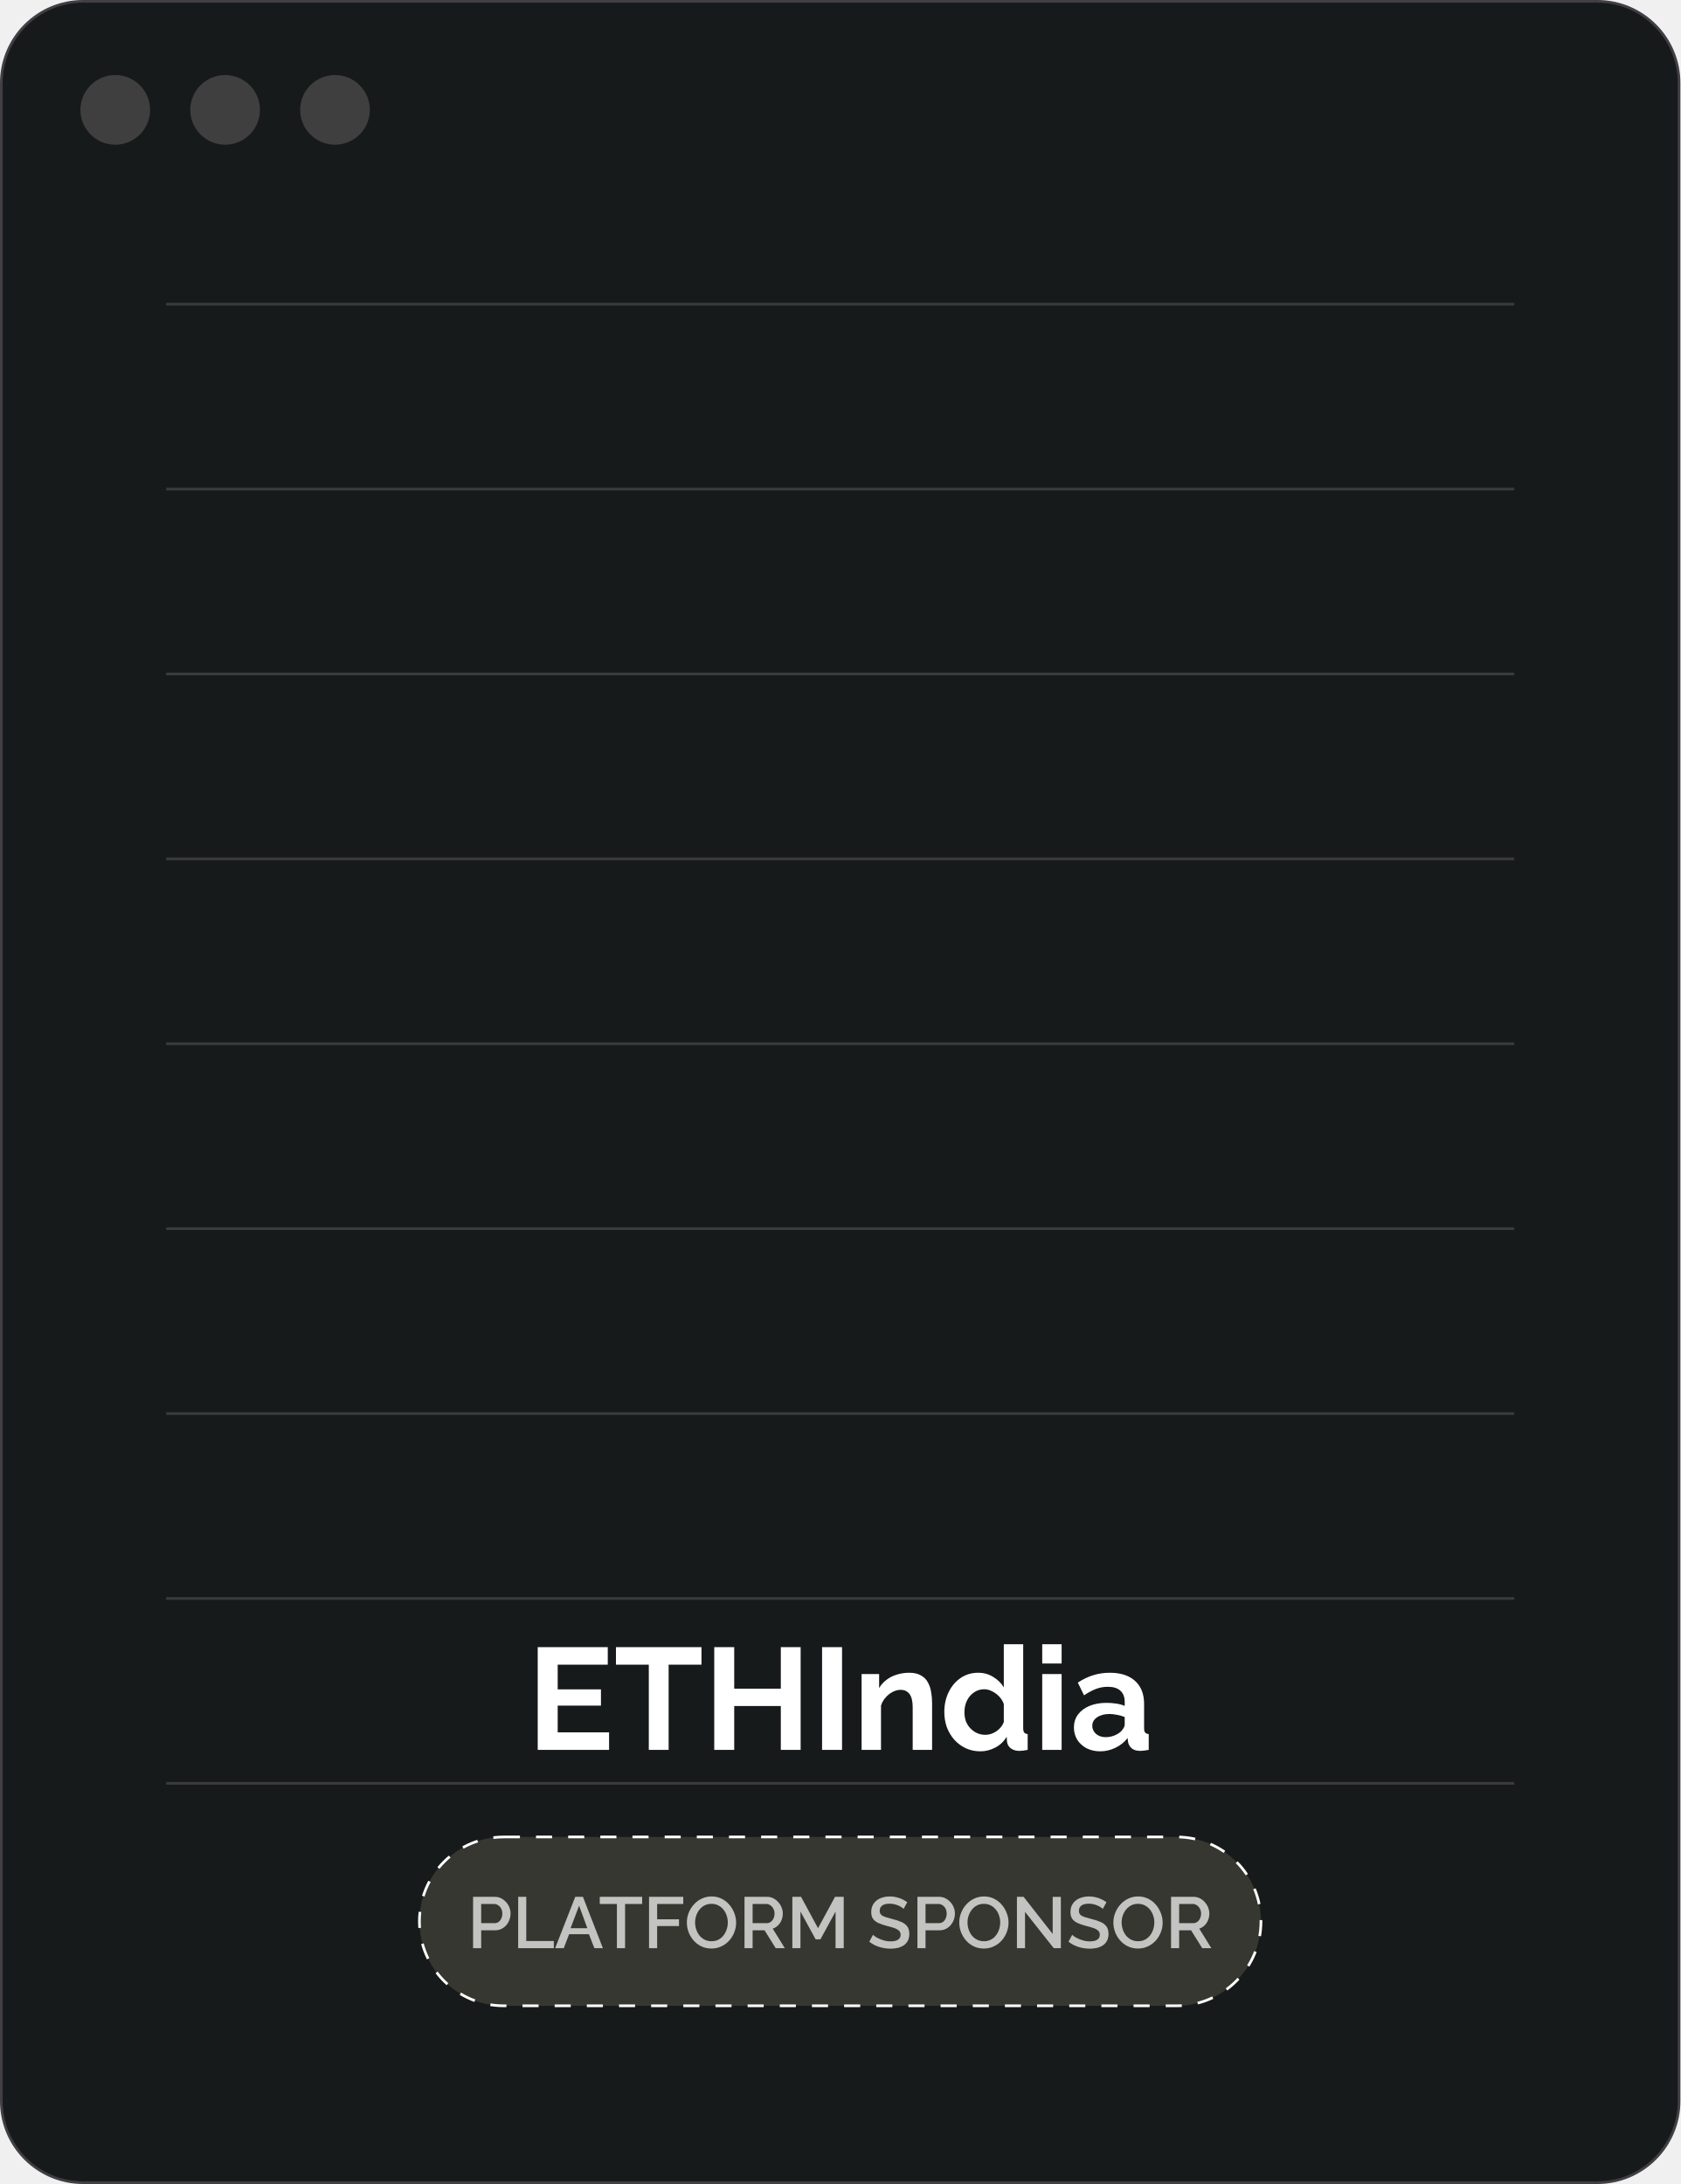
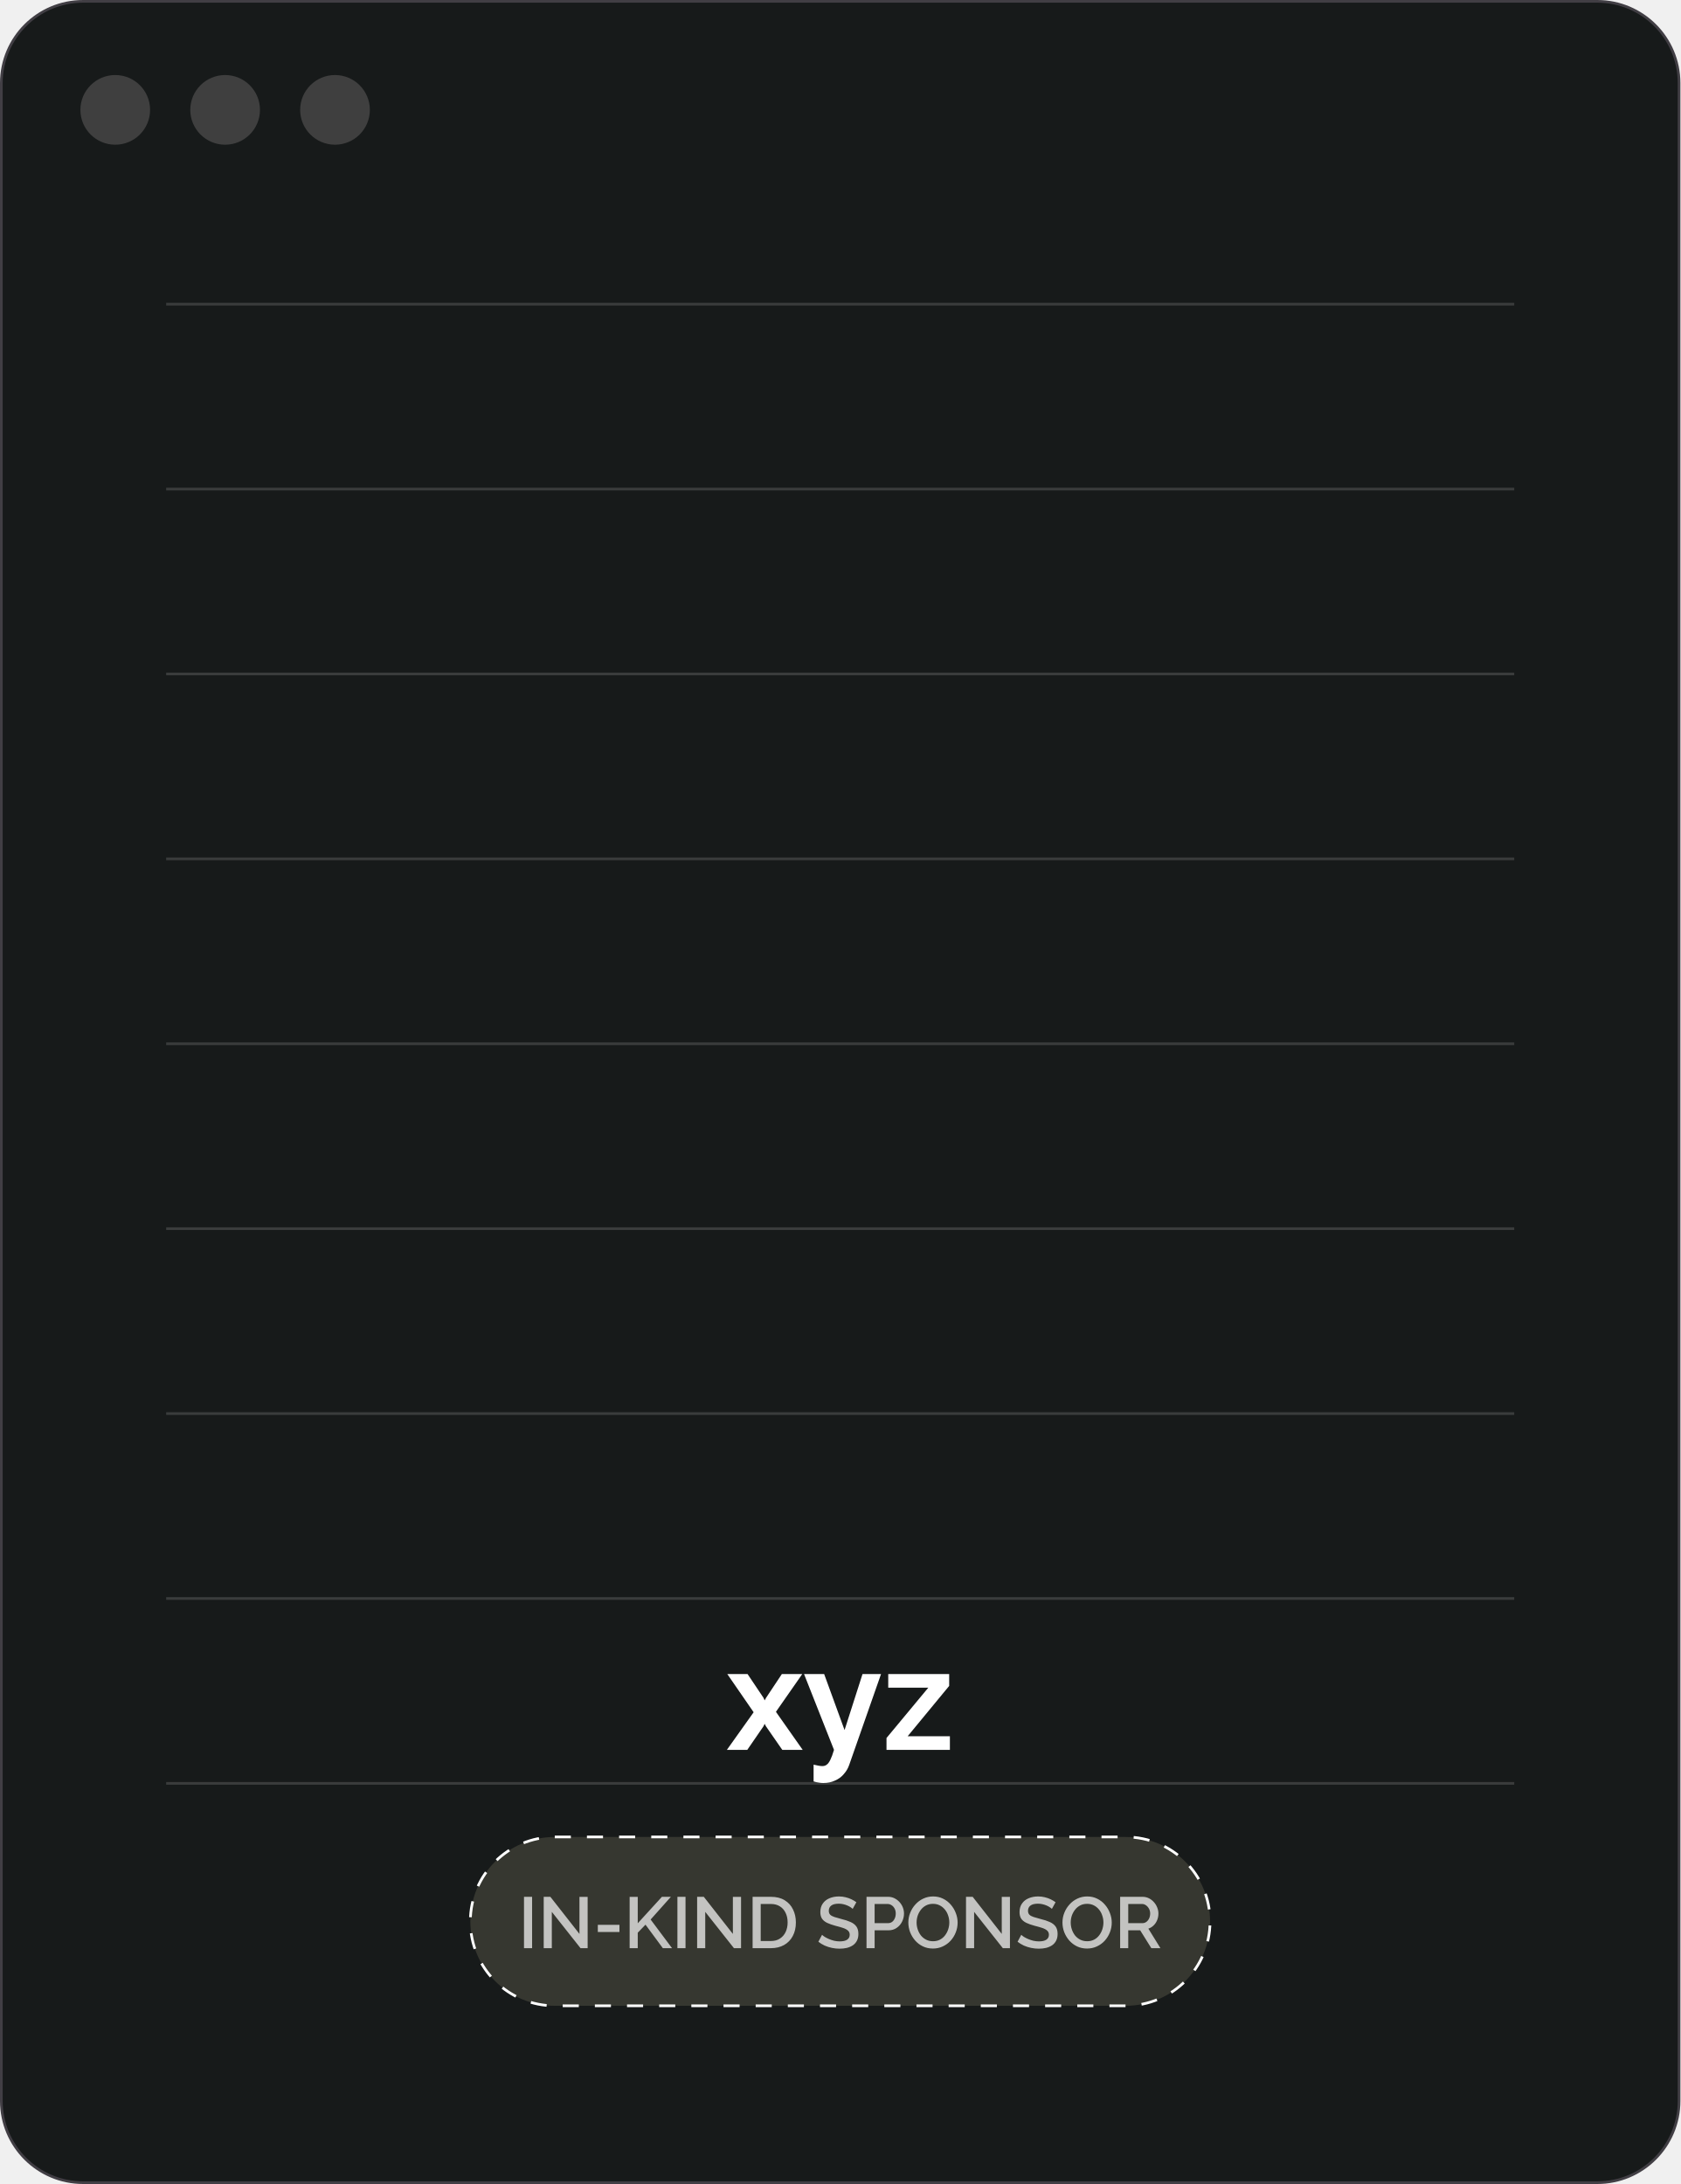
<svg xmlns="http://www.w3.org/2000/svg" width="627" height="815" viewBox="0 0 627 815" fill="none">
  <rect x="0.5" y="0.5" width="626" height="814" rx="30.5" fill="#171A1A" />
  <rect x="0.5" y="0.5" width="626" height="814" rx="30.5" stroke="#413E44" />
  <line x1="62" y1="113.5" x2="565" y2="113.5" stroke="white" stroke-opacity="0.15" />
  <line x1="62" y1="182.5" x2="565" y2="182.5" stroke="white" stroke-opacity="0.15" />
  <line x1="62" y1="251.5" x2="565" y2="251.5" stroke="white" stroke-opacity="0.15" />
  <line x1="62" y1="320.5" x2="565" y2="320.5" stroke="white" stroke-opacity="0.15" />
  <line x1="62" y1="389.5" x2="565" y2="389.5" stroke="white" stroke-opacity="0.15" />
  <line x1="62" y1="458.5" x2="565" y2="458.5" stroke="white" stroke-opacity="0.15" />
  <line x1="62" y1="527.5" x2="565" y2="527.5" stroke="white" stroke-opacity="0.15" />
  <line x1="62" y1="596.5" x2="565" y2="596.5" stroke="white" stroke-opacity="0.15" />
  <line x1="62" y1="665.5" x2="565" y2="665.5" stroke="white" stroke-opacity="0.15" />
  <circle cx="43" cy="41" r="13" fill="#3F3F3F" />
  <circle cx="84" cy="41" r="13" fill="#3F3F3F" />
  <circle cx="125" cy="41" r="13" fill="#3F3F3F" />
-   <path d="M227.259 646.466V653H200.637V614.66H226.773V621.194H208.089V630.428H224.235V636.476H208.089V646.466H227.259ZM261.742 621.194H249.484V653H242.086V621.194H229.828V614.66H261.742V621.194ZM298.74 614.66V653H291.342V636.638H273.954V653H266.502V614.66H273.954V630.158H291.342V614.66H298.74ZM306.738 653V614.66H314.19V653H306.738ZM347.785 653H340.549V637.124C340.549 634.856 340.153 633.2 339.361 632.156C338.569 631.112 337.471 630.59 336.067 630.59C335.095 630.59 334.105 630.842 333.097 631.346C332.125 631.85 331.243 632.552 330.451 633.452C329.659 634.316 329.083 635.324 328.723 636.476V653H321.487V624.704H328.021V629.942C328.741 628.718 329.659 627.692 330.775 626.864C331.891 626 333.169 625.352 334.609 624.92C336.085 624.452 337.633 624.218 339.253 624.218C341.017 624.218 342.457 624.542 343.573 625.19C344.725 625.802 345.589 626.648 346.165 627.728C346.777 628.772 347.191 629.96 347.407 631.292C347.659 632.624 347.785 633.974 347.785 635.342V653ZM352.349 638.852C352.349 636.116 352.889 633.65 353.969 631.454C355.049 629.222 356.543 627.458 358.451 626.162C360.359 624.866 362.537 624.218 364.985 624.218C367.073 624.218 368.945 624.74 370.601 625.784C372.293 626.792 373.607 628.088 374.543 629.672V613.58H381.779V644.9C381.779 645.656 381.905 646.196 382.157 646.52C382.409 646.844 382.841 647.042 383.453 647.114V653C382.193 653.252 381.167 653.378 380.375 653.378C379.079 653.378 377.999 653.054 377.135 652.406C376.307 651.758 375.839 650.912 375.731 649.868L375.623 648.086C374.579 649.85 373.157 651.2 371.357 652.136C369.593 653.072 367.739 653.54 365.795 653.54C363.851 653.54 362.051 653.162 360.395 652.406C358.775 651.65 357.353 650.606 356.129 649.274C354.941 647.942 354.005 646.394 353.321 644.63C352.673 642.83 352.349 640.904 352.349 638.852ZM374.543 642.632V635.882C374.183 634.838 373.607 633.902 372.815 633.074C372.023 632.246 371.141 631.598 370.169 631.13C369.197 630.626 368.225 630.374 367.253 630.374C366.137 630.374 365.129 630.608 364.229 631.076C363.329 631.544 362.537 632.174 361.853 632.966C361.205 633.758 360.701 634.676 360.341 635.72C360.017 636.764 359.855 637.862 359.855 639.014C359.855 640.166 360.035 641.264 360.395 642.308C360.791 643.316 361.349 644.198 362.069 644.954C362.789 645.71 363.617 646.304 364.553 646.736C365.525 647.168 366.569 647.384 367.685 647.384C368.369 647.384 369.053 647.276 369.737 647.06C370.457 646.808 371.123 646.484 371.735 646.088C372.383 645.656 372.941 645.152 373.409 644.576C373.913 643.964 374.291 643.316 374.543 642.632ZM388.882 653V624.704H396.118V653H388.882ZM388.882 620.762V613.58H396.118V620.762H388.882ZM400.702 644.63C400.702 642.794 401.206 641.192 402.214 639.824C403.258 638.42 404.698 637.34 406.534 636.584C408.37 635.828 410.476 635.45 412.852 635.45C414.04 635.45 415.246 635.54 416.47 635.72C417.694 635.9 418.756 636.188 419.656 636.584V635.072C419.656 633.272 419.116 631.886 418.036 630.914C416.992 629.942 415.426 629.456 413.338 629.456C411.79 629.456 410.314 629.726 408.91 630.266C407.506 630.806 406.03 631.598 404.482 632.642L402.16 627.89C404.032 626.666 405.94 625.748 407.884 625.136C409.864 624.524 411.934 624.218 414.094 624.218C418.126 624.218 421.258 625.226 423.49 627.242C425.758 629.258 426.892 632.138 426.892 635.882V644.9C426.892 645.656 427.018 646.196 427.27 646.52C427.558 646.844 428.008 647.042 428.62 647.114V653C427.972 653.108 427.378 653.198 426.838 653.27C426.334 653.342 425.902 653.378 425.542 653.378C424.102 653.378 423.004 653.054 422.248 652.406C421.528 651.758 421.078 650.966 420.898 650.03L420.736 648.572C419.512 650.156 417.982 651.38 416.146 652.244C414.31 653.108 412.438 653.54 410.53 653.54C408.658 653.54 406.966 653.162 405.454 652.406C403.978 651.614 402.808 650.552 401.944 649.22C401.116 647.852 400.702 646.322 400.702 644.63ZM418.306 646.088C418.702 645.656 419.026 645.224 419.278 644.792C419.53 644.36 419.656 643.964 419.656 643.604V640.742C418.792 640.382 417.856 640.112 416.848 639.932C415.84 639.716 414.886 639.608 413.986 639.608C412.114 639.608 410.566 640.022 409.342 640.85C408.154 641.642 407.56 642.704 407.56 644.036C407.56 644.756 407.758 645.44 408.154 646.088C408.55 646.736 409.126 647.258 409.882 647.654C410.638 648.05 411.538 648.248 412.582 648.248C413.662 648.248 414.724 648.05 415.768 647.654C416.812 647.222 417.658 646.7 418.306 646.088Z" fill="white" />
-   <rect x="156.5" y="685.5" width="314" height="63" rx="31.5" fill="#363730" />
-   <rect x="156.5" y="685.5" width="314" height="63" rx="31.5" stroke="white" stroke-dasharray="6 6" />
-   <path d="M176.52 727V707.83H184.566C185.43 707.83 186.222 708.01 186.942 708.37C187.662 708.73 188.292 709.207 188.832 709.801C189.372 710.395 189.786 711.061 190.074 711.799C190.362 712.537 190.506 713.293 190.506 714.067C190.506 715.129 190.263 716.146 189.777 717.118C189.309 718.072 188.634 718.846 187.752 719.44C186.888 720.034 185.88 720.331 184.728 720.331H179.544V727H176.52ZM179.544 717.658H184.539C185.115 717.658 185.619 717.505 186.051 717.199C186.483 716.875 186.816 716.443 187.05 715.903C187.302 715.363 187.428 714.751 187.428 714.067C187.428 713.365 187.284 712.744 186.996 712.204C186.708 711.664 186.33 711.25 185.862 710.962C185.412 710.656 184.917 710.503 184.377 710.503H179.544V717.658ZM193.343 727V707.83H196.367V724.327H206.654V727H193.343ZM214.645 707.83H217.507L224.959 727H221.773L219.748 721.789H212.35L210.352 727H207.139L214.645 707.83ZM219.154 719.548L216.076 711.151L212.89 719.548H219.154ZM239.604 710.503H233.232V727H230.181V710.503H223.782V707.83H239.604V710.503ZM242.175 727V707.83H254.946V710.503H245.199V716.227H253.353V718.738H245.199V727H242.175ZM265.459 727.135C264.073 727.135 262.822 726.865 261.706 726.325C260.59 725.785 259.627 725.056 258.817 724.138C258.007 723.202 257.377 722.158 256.927 721.006C256.495 719.836 256.279 718.639 256.279 717.415C256.279 716.137 256.513 714.922 256.981 713.77C257.449 712.6 258.097 711.565 258.925 710.665C259.753 709.747 260.725 709.027 261.841 708.505C262.975 707.965 264.199 707.695 265.513 707.695C266.881 707.695 268.123 707.974 269.239 708.532C270.373 709.09 271.336 709.837 272.128 710.773C272.938 711.709 273.559 712.753 273.991 713.905C274.441 715.057 274.666 716.236 274.666 717.442C274.666 718.72 274.432 719.944 273.964 721.114C273.514 722.266 272.875 723.301 272.047 724.219C271.219 725.119 270.238 725.83 269.104 726.352C267.988 726.874 266.773 727.135 265.459 727.135ZM259.357 717.415C259.357 718.315 259.501 719.188 259.789 720.034C260.077 720.88 260.482 721.636 261.004 722.302C261.544 722.95 262.192 723.463 262.948 723.841C263.704 724.219 264.55 724.408 265.486 724.408C266.458 724.408 267.322 724.21 268.078 723.814C268.834 723.418 269.464 722.887 269.968 722.221C270.49 721.537 270.886 720.781 271.156 719.953C271.426 719.107 271.561 718.261 271.561 717.415C271.561 716.515 271.417 715.651 271.129 714.823C270.859 713.977 270.454 713.23 269.914 712.582C269.374 711.916 268.726 711.394 267.97 711.016C267.232 710.638 266.404 710.449 265.486 710.449C264.514 710.449 263.65 710.647 262.894 711.043C262.138 711.439 261.499 711.97 260.977 712.636C260.455 713.302 260.05 714.049 259.762 714.877C259.492 715.705 259.357 716.551 259.357 717.415ZM277.797 727V707.83H286.14C287.004 707.83 287.796 708.01 288.516 708.37C289.236 708.73 289.857 709.207 290.379 709.801C290.919 710.395 291.333 711.061 291.621 711.799C291.927 712.537 292.08 713.293 292.08 714.067C292.08 714.913 291.927 715.723 291.621 716.497C291.315 717.271 290.874 717.937 290.298 718.495C289.74 719.053 289.083 719.458 288.327 719.71L292.836 727H289.434L285.276 720.331H280.821V727H277.797ZM280.821 717.658H286.113C286.671 717.658 287.166 717.496 287.598 717.172C288.03 716.848 288.372 716.416 288.624 715.876C288.876 715.318 289.002 714.715 289.002 714.067C289.002 713.401 288.858 712.807 288.57 712.285C288.282 711.745 287.904 711.313 287.436 710.989C286.986 710.665 286.491 710.503 285.951 710.503H280.821V717.658ZM311.766 727V713.338L306.123 723.706H304.341L298.671 713.338V727H295.647V707.83H298.887L305.232 719.548L311.577 707.83H314.817V727H311.766ZM337.151 712.339C336.971 712.141 336.71 711.934 336.368 711.718C336.026 711.484 335.621 711.268 335.153 711.07C334.685 710.872 334.181 710.71 333.641 710.584C333.101 710.458 332.543 710.395 331.967 710.395C330.707 710.395 329.771 710.629 329.159 711.097C328.547 711.565 328.241 712.213 328.241 713.041C328.241 713.653 328.412 714.139 328.754 714.499C329.096 714.841 329.618 715.129 330.32 715.363C331.022 715.597 331.904 715.849 332.966 716.119C334.262 716.425 335.387 716.794 336.341 717.226C337.295 717.64 338.024 718.198 338.528 718.9C339.032 719.602 339.284 720.529 339.284 721.681C339.284 722.653 339.104 723.49 338.744 724.192C338.384 724.894 337.88 725.47 337.232 725.92C336.584 726.352 335.837 726.676 334.991 726.892C334.145 727.09 333.236 727.189 332.264 727.189C331.31 727.189 330.356 727.09 329.402 726.892C328.466 726.694 327.566 726.406 326.702 726.028C325.856 725.632 325.073 725.155 324.353 724.597L325.73 722.005C325.964 722.239 326.297 722.5 326.729 722.788C327.179 723.058 327.692 723.319 328.268 723.571C328.862 723.823 329.501 724.039 330.185 724.219C330.887 724.381 331.598 724.462 332.318 724.462C333.524 724.462 334.442 724.255 335.072 723.841C335.72 723.409 336.044 722.797 336.044 722.005C336.044 721.357 335.837 720.844 335.423 720.466C335.009 720.07 334.406 719.737 333.614 719.467C332.822 719.197 331.877 718.927 330.779 718.657C329.519 718.315 328.466 717.946 327.62 717.55C326.774 717.136 326.135 716.614 325.703 715.984C325.289 715.336 325.082 714.517 325.082 713.527C325.082 712.267 325.388 711.205 326 710.341C326.612 709.459 327.44 708.802 328.484 708.37C329.546 707.92 330.734 707.695 332.048 707.695C332.912 707.695 333.731 707.794 334.505 707.992C335.279 708.172 335.999 708.424 336.665 708.748C337.349 709.072 337.97 709.441 338.528 709.855L337.151 712.339ZM342.317 727V707.83H350.363C351.227 707.83 352.019 708.01 352.739 708.37C353.459 708.73 354.089 709.207 354.629 709.801C355.169 710.395 355.583 711.061 355.871 711.799C356.159 712.537 356.303 713.293 356.303 714.067C356.303 715.129 356.06 716.146 355.574 717.118C355.106 718.072 354.431 718.846 353.549 719.44C352.685 720.034 351.677 720.331 350.525 720.331H345.341V727H342.317ZM345.341 717.658H350.336C350.912 717.658 351.416 717.505 351.848 717.199C352.28 716.875 352.613 716.443 352.847 715.903C353.099 715.363 353.225 714.751 353.225 714.067C353.225 713.365 353.081 712.744 352.793 712.204C352.505 711.664 352.127 711.25 351.659 710.962C351.209 710.656 350.714 710.503 350.174 710.503H345.341V717.658ZM367.104 727.135C365.718 727.135 364.467 726.865 363.351 726.325C362.235 725.785 361.272 725.056 360.462 724.138C359.652 723.202 359.022 722.158 358.572 721.006C358.14 719.836 357.924 718.639 357.924 717.415C357.924 716.137 358.158 714.922 358.626 713.77C359.094 712.6 359.742 711.565 360.57 710.665C361.398 709.747 362.37 709.027 363.486 708.505C364.62 707.965 365.844 707.695 367.158 707.695C368.526 707.695 369.768 707.974 370.884 708.532C372.018 709.09 372.981 709.837 373.773 710.773C374.583 711.709 375.204 712.753 375.636 713.905C376.086 715.057 376.311 716.236 376.311 717.442C376.311 718.72 376.077 719.944 375.609 721.114C375.159 722.266 374.52 723.301 373.692 724.219C372.864 725.119 371.883 725.83 370.749 726.352C369.633 726.874 368.418 727.135 367.104 727.135ZM361.002 717.415C361.002 718.315 361.146 719.188 361.434 720.034C361.722 720.88 362.127 721.636 362.649 722.302C363.189 722.95 363.837 723.463 364.593 723.841C365.349 724.219 366.195 724.408 367.131 724.408C368.103 724.408 368.967 724.21 369.723 723.814C370.479 723.418 371.109 722.887 371.613 722.221C372.135 721.537 372.531 720.781 372.801 719.953C373.071 719.107 373.206 718.261 373.206 717.415C373.206 716.515 373.062 715.651 372.774 714.823C372.504 713.977 372.099 713.23 371.559 712.582C371.019 711.916 370.371 711.394 369.615 711.016C368.877 710.638 368.049 710.449 367.131 710.449C366.159 710.449 365.295 710.647 364.539 711.043C363.783 711.439 363.144 711.97 362.622 712.636C362.1 713.302 361.695 714.049 361.407 714.877C361.137 715.705 361.002 716.551 361.002 717.415ZM382.466 713.446V727H379.442V707.83H381.926L392.78 721.681V707.857H395.831V727H393.185L382.466 713.446ZM411.48 712.339C411.3 712.141 411.039 711.934 410.697 711.718C410.355 711.484 409.95 711.268 409.482 711.07C409.014 710.872 408.51 710.71 407.97 710.584C407.43 710.458 406.872 710.395 406.296 710.395C405.036 710.395 404.1 710.629 403.488 711.097C402.876 711.565 402.57 712.213 402.57 713.041C402.57 713.653 402.741 714.139 403.083 714.499C403.425 714.841 403.947 715.129 404.649 715.363C405.351 715.597 406.233 715.849 407.295 716.119C408.591 716.425 409.716 716.794 410.67 717.226C411.624 717.64 412.353 718.198 412.857 718.9C413.361 719.602 413.613 720.529 413.613 721.681C413.613 722.653 413.433 723.49 413.073 724.192C412.713 724.894 412.209 725.47 411.561 725.92C410.913 726.352 410.166 726.676 409.32 726.892C408.474 727.09 407.565 727.189 406.593 727.189C405.639 727.189 404.685 727.09 403.731 726.892C402.795 726.694 401.895 726.406 401.031 726.028C400.185 725.632 399.402 725.155 398.682 724.597L400.059 722.005C400.293 722.239 400.626 722.5 401.058 722.788C401.508 723.058 402.021 723.319 402.597 723.571C403.191 723.823 403.83 724.039 404.514 724.219C405.216 724.381 405.927 724.462 406.647 724.462C407.853 724.462 408.771 724.255 409.401 723.841C410.049 723.409 410.373 722.797 410.373 722.005C410.373 721.357 410.166 720.844 409.752 720.466C409.338 720.07 408.735 719.737 407.943 719.467C407.151 719.197 406.206 718.927 405.108 718.657C403.848 718.315 402.795 717.946 401.949 717.55C401.103 717.136 400.464 716.614 400.032 715.984C399.618 715.336 399.411 714.517 399.411 713.527C399.411 712.267 399.717 711.205 400.329 710.341C400.941 709.459 401.769 708.802 402.813 708.37C403.875 707.92 405.063 707.695 406.377 707.695C407.241 707.695 408.06 707.794 408.834 707.992C409.608 708.172 410.328 708.424 410.994 708.748C411.678 709.072 412.299 709.441 412.857 709.855L411.48 712.339ZM424.611 727.135C423.225 727.135 421.974 726.865 420.858 726.325C419.742 725.785 418.779 725.056 417.969 724.138C417.159 723.202 416.529 722.158 416.079 721.006C415.647 719.836 415.431 718.639 415.431 717.415C415.431 716.137 415.665 714.922 416.133 713.77C416.601 712.6 417.249 711.565 418.077 710.665C418.905 709.747 419.877 709.027 420.993 708.505C422.127 707.965 423.351 707.695 424.665 707.695C426.033 707.695 427.275 707.974 428.391 708.532C429.525 709.09 430.488 709.837 431.28 710.773C432.09 711.709 432.711 712.753 433.143 713.905C433.593 715.057 433.818 716.236 433.818 717.442C433.818 718.72 433.584 719.944 433.116 721.114C432.666 722.266 432.027 723.301 431.199 724.219C430.371 725.119 429.39 725.83 428.256 726.352C427.14 726.874 425.925 727.135 424.611 727.135ZM418.509 717.415C418.509 718.315 418.653 719.188 418.941 720.034C419.229 720.88 419.634 721.636 420.156 722.302C420.696 722.95 421.344 723.463 422.1 723.841C422.856 724.219 423.702 724.408 424.638 724.408C425.61 724.408 426.474 724.21 427.23 723.814C427.986 723.418 428.616 722.887 429.12 722.221C429.642 721.537 430.038 720.781 430.308 719.953C430.578 719.107 430.713 718.261 430.713 717.415C430.713 716.515 430.569 715.651 430.281 714.823C430.011 713.977 429.606 713.23 429.066 712.582C428.526 711.916 427.878 711.394 427.122 711.016C426.384 710.638 425.556 710.449 424.638 710.449C423.666 710.449 422.802 710.647 422.046 711.043C421.29 711.439 420.651 711.97 420.129 712.636C419.607 713.302 419.202 714.049 418.914 714.877C418.644 715.705 418.509 716.551 418.509 717.415ZM436.949 727V707.83H445.292C446.156 707.83 446.948 708.01 447.668 708.37C448.388 708.73 449.009 709.207 449.531 709.801C450.071 710.395 450.485 711.061 450.773 711.799C451.079 712.537 451.232 713.293 451.232 714.067C451.232 714.913 451.079 715.723 450.773 716.497C450.467 717.271 450.026 717.937 449.45 718.495C448.892 719.053 448.235 719.458 447.479 719.71L451.988 727H448.586L444.428 720.331H439.973V727H436.949ZM439.973 717.658H445.265C445.823 717.658 446.318 717.496 446.75 717.172C447.182 716.848 447.524 716.416 447.776 715.876C448.028 715.318 448.154 714.715 448.154 714.067C448.154 713.401 448.01 712.807 447.722 712.285C447.434 711.745 447.056 711.313 446.588 710.989C446.138 710.665 445.643 710.503 445.103 710.503H439.973V717.658Z" fill="white" fill-opacity="0.7" />
+   <path d="M278.934 624.704L284.874 633.56L285.306 634.532L285.846 633.56L291.732 624.704H299.346L289.518 638.798L299.508 653H291.894L285.792 644.198L285.306 643.28L284.874 644.198L278.826 653H271.212L281.202 638.96L271.374 624.704H278.934ZM303.572 658.508C304.22 658.652 304.814 658.778 305.354 658.886C305.93 658.994 306.416 659.048 306.812 659.048C307.496 659.048 308.054 658.868 308.486 658.508C308.954 658.184 309.404 657.572 309.836 656.672C310.268 655.808 310.718 654.584 311.186 653L300.008 624.704H307.514L315.128 645.602L321.824 624.704H328.736L316.856 658.616C316.424 659.876 315.758 661.01 314.858 662.018C313.994 663.062 312.896 663.872 311.564 664.448C310.268 665.06 308.81 665.366 307.19 665.366C306.614 665.366 306.038 665.312 305.462 665.204C304.886 665.132 304.256 664.988 303.572 664.772V658.508ZM330.777 648.572L346.383 629.78H331.425V624.704H354.159V629.132L338.661 647.924H354.429V653H330.777V648.572Z" fill="white" />
+   <rect x="175.5" y="685.5" width="276" height="63" rx="31.5" fill="#363730" />
+   <rect x="175.5" y="685.5" width="276" height="63" rx="31.5" stroke="white" stroke-dasharray="6 6" />
+   <path d="M195.518 727V707.83H198.542V727H195.518ZM205.898 713.446V727H202.874V707.83H205.358L216.212 721.681V707.857H219.263V727H216.617L205.898 713.446ZM223.06 720.952V718.279H231.133V720.952H223.06ZM234.937 727V707.857H237.961V717.712L246.979 707.83H250.327L242.767 716.308L250.759 727H247.33L240.85 718.225L237.961 721.222V727H234.937ZM252.761 727V707.83H255.785V727H252.761ZM263.142 713.446V727H260.118V707.83H262.602L273.456 721.681V707.857H276.507V727H273.861L263.142 713.446ZM280.816 727V707.83H287.62C289.69 707.83 291.418 708.262 292.804 709.126C294.19 709.972 295.225 711.124 295.909 712.582C296.611 714.022 296.962 715.624 296.962 717.388C296.962 719.332 296.575 721.024 295.801 722.464C295.045 723.904 293.965 725.02 292.561 725.812C291.157 726.604 289.51 727 287.62 727H280.816ZM293.884 717.388C293.884 716.038 293.632 714.85 293.128 713.824C292.642 712.78 291.931 711.97 290.995 711.394C290.077 710.8 288.952 710.503 287.62 710.503H283.84V724.327H287.62C288.97 724.327 290.104 724.021 291.022 723.409C291.958 722.797 292.669 721.969 293.155 720.925C293.641 719.881 293.884 718.702 293.884 717.388ZM318.154 712.339C317.974 712.141 317.713 711.934 317.371 711.718C317.029 711.484 316.624 711.268 316.156 711.07C315.688 710.872 315.184 710.71 314.644 710.584C314.104 710.458 313.546 710.395 312.97 710.395C311.71 710.395 310.774 710.629 310.162 711.097C309.55 711.565 309.244 712.213 309.244 713.041C309.244 713.653 309.415 714.139 309.757 714.499C310.099 714.841 310.621 715.129 311.323 715.363C312.025 715.597 312.907 715.849 313.969 716.119C315.265 716.425 316.39 716.794 317.344 717.226C318.298 717.64 319.027 718.198 319.531 718.9C320.035 719.602 320.287 720.529 320.287 721.681C320.287 722.653 320.107 723.49 319.747 724.192C319.387 724.894 318.883 725.47 318.235 725.92C317.587 726.352 316.84 726.676 315.994 726.892C315.148 727.09 314.239 727.189 313.267 727.189C312.313 727.189 311.359 727.09 310.405 726.892C309.469 726.694 308.569 726.406 307.705 726.028C306.859 725.632 306.076 725.155 305.356 724.597L306.733 722.005C306.967 722.239 307.3 722.5 307.732 722.788C308.182 723.058 308.695 723.319 309.271 723.571C309.865 723.823 310.504 724.039 311.188 724.219C311.89 724.381 312.601 724.462 313.321 724.462C314.527 724.462 315.445 724.255 316.075 723.841C316.723 723.409 317.047 722.797 317.047 722.005C317.047 721.357 316.84 720.844 316.426 720.466C316.012 720.07 315.409 719.737 314.617 719.467C313.825 719.197 312.88 718.927 311.782 718.657C310.522 718.315 309.469 717.946 308.623 717.55C307.777 717.136 307.138 716.614 306.706 715.984C306.292 715.336 306.085 714.517 306.085 713.527C306.085 712.267 306.391 711.205 307.003 710.341C307.615 709.459 308.443 708.802 309.487 708.37C310.549 707.92 311.737 707.695 313.051 707.695C313.915 707.695 314.734 707.794 315.508 707.992C316.282 708.172 317.002 708.424 317.668 708.748C318.352 709.072 318.973 709.441 319.531 709.855L318.154 712.339ZM323.32 727V707.83H331.366C332.23 707.83 333.022 708.01 333.742 708.37C334.462 708.73 335.092 709.207 335.632 709.801C336.172 710.395 336.586 711.061 336.874 711.799C337.162 712.537 337.306 713.293 337.306 714.067C337.306 715.129 337.063 716.146 336.577 717.118C336.109 718.072 335.434 718.846 334.552 719.44C333.688 720.034 332.68 720.331 331.528 720.331H326.344V727H323.32ZM326.344 717.658H331.339C331.915 717.658 332.419 717.505 332.851 717.199C333.283 716.875 333.616 716.443 333.85 715.903C334.102 715.363 334.228 714.751 334.228 714.067C334.228 713.365 334.084 712.744 333.796 712.204C333.508 711.664 333.13 711.25 332.662 710.962C332.212 710.656 331.717 710.503 331.177 710.503H326.344V717.658ZM348.107 727.135C346.721 727.135 345.47 726.865 344.354 726.325C343.238 725.785 342.275 725.056 341.465 724.138C340.655 723.202 340.025 722.158 339.575 721.006C339.143 719.836 338.927 718.639 338.927 717.415C338.927 716.137 339.161 714.922 339.629 713.77C340.097 712.6 340.745 711.565 341.573 710.665C342.401 709.747 343.373 709.027 344.489 708.505C345.623 707.965 346.847 707.695 348.161 707.695C349.529 707.695 350.771 707.974 351.887 708.532C353.021 709.09 353.984 709.837 354.776 710.773C355.586 711.709 356.207 712.753 356.639 713.905C357.089 715.057 357.314 716.236 357.314 717.442C357.314 718.72 357.08 719.944 356.612 721.114C356.162 722.266 355.523 723.301 354.695 724.219C353.867 725.119 352.886 725.83 351.752 726.352C350.636 726.874 349.421 727.135 348.107 727.135ZM342.005 717.415C342.005 718.315 342.149 719.188 342.437 720.034C342.725 720.88 343.13 721.636 343.652 722.302C344.192 722.95 344.84 723.463 345.596 723.841C346.352 724.219 347.198 724.408 348.134 724.408C349.106 724.408 349.97 724.21 350.726 723.814C351.482 723.418 352.112 722.887 352.616 722.221C353.138 721.537 353.534 720.781 353.804 719.953C354.074 719.107 354.209 718.261 354.209 717.415C354.209 716.515 354.065 715.651 353.777 714.823C353.507 713.977 353.102 713.23 352.562 712.582C352.022 711.916 351.374 711.394 350.618 711.016C349.88 710.638 349.052 710.449 348.134 710.449C347.162 710.449 346.298 710.647 345.542 711.043C344.786 711.439 344.147 711.97 343.625 712.636C343.103 713.302 342.698 714.049 342.41 714.877C342.14 715.705 342.005 716.551 342.005 717.415ZM363.469 713.446V727H360.445V707.83H362.929L373.783 721.681V707.857H376.834V727H374.188L363.469 713.446ZM392.483 712.339C392.303 712.141 392.042 711.934 391.7 711.718C391.358 711.484 390.953 711.268 390.485 711.07C390.017 710.872 389.513 710.71 388.973 710.584C388.433 710.458 387.875 710.395 387.299 710.395C386.039 710.395 385.103 710.629 384.491 711.097C383.879 711.565 383.573 712.213 383.573 713.041C383.573 713.653 383.744 714.139 384.086 714.499C384.428 714.841 384.95 715.129 385.652 715.363C386.354 715.597 387.236 715.849 388.298 716.119C389.594 716.425 390.719 716.794 391.673 717.226C392.627 717.64 393.356 718.198 393.86 718.9C394.364 719.602 394.616 720.529 394.616 721.681C394.616 722.653 394.436 723.49 394.076 724.192C393.716 724.894 393.212 725.47 392.564 725.92C391.916 726.352 391.169 726.676 390.323 726.892C389.477 727.09 388.568 727.189 387.596 727.189C386.642 727.189 385.688 727.09 384.734 726.892C383.798 726.694 382.898 726.406 382.034 726.028C381.188 725.632 380.405 725.155 379.685 724.597L381.062 722.005C381.296 722.239 381.629 722.5 382.061 722.788C382.511 723.058 383.024 723.319 383.6 723.571C384.194 723.823 384.833 724.039 385.517 724.219C386.219 724.381 386.93 724.462 387.65 724.462C388.856 724.462 389.774 724.255 390.404 723.841C391.052 723.409 391.376 722.797 391.376 722.005C391.376 721.357 391.169 720.844 390.755 720.466C390.341 720.07 389.738 719.737 388.946 719.467C388.154 719.197 387.209 718.927 386.111 718.657C384.851 718.315 383.798 717.946 382.952 717.55C382.106 717.136 381.467 716.614 381.035 715.984C380.621 715.336 380.414 714.517 380.414 713.527C380.414 712.267 380.72 711.205 381.332 710.341C381.944 709.459 382.772 708.802 383.816 708.37C384.878 707.92 386.066 707.695 387.38 707.695C388.244 707.695 389.063 707.794 389.837 707.992C390.611 708.172 391.331 708.424 391.997 708.748C392.681 709.072 393.302 709.441 393.86 709.855L392.483 712.339ZM405.614 727.135C404.228 727.135 402.977 726.865 401.861 726.325C400.745 725.785 399.782 725.056 398.972 724.138C398.162 723.202 397.532 722.158 397.082 721.006C396.65 719.836 396.434 718.639 396.434 717.415C396.434 716.137 396.668 714.922 397.136 713.77C397.604 712.6 398.252 711.565 399.08 710.665C399.908 709.747 400.88 709.027 401.996 708.505C403.13 707.965 404.354 707.695 405.668 707.695C407.036 707.695 408.278 707.974 409.394 708.532C410.528 709.09 411.491 709.837 412.283 710.773C413.093 711.709 413.714 712.753 414.146 713.905C414.596 715.057 414.821 716.236 414.821 717.442C414.821 718.72 414.587 719.944 414.119 721.114C413.669 722.266 413.03 723.301 412.202 724.219C411.374 725.119 410.393 725.83 409.259 726.352C408.143 726.874 406.928 727.135 405.614 727.135ZM399.512 717.415C399.512 718.315 399.656 719.188 399.944 720.034C400.232 720.88 400.637 721.636 401.159 722.302C401.699 722.95 402.347 723.463 403.103 723.841C403.859 724.219 404.705 724.408 405.641 724.408C406.613 724.408 407.477 724.21 408.233 723.814C408.989 723.418 409.619 722.887 410.123 722.221C410.645 721.537 411.041 720.781 411.311 719.953C411.581 719.107 411.716 718.261 411.716 717.415C411.716 716.515 411.572 715.651 411.284 714.823C411.014 713.977 410.609 713.23 410.069 712.582C409.529 711.916 408.881 711.394 408.125 711.016C407.387 710.638 406.559 710.449 405.641 710.449C404.669 710.449 403.805 710.647 403.049 711.043C402.293 711.439 401.654 711.97 401.132 712.636C400.61 713.302 400.205 714.049 399.917 714.877C399.647 715.705 399.512 716.551 399.512 717.415ZM417.952 727V707.83H426.295C427.159 707.83 427.951 708.01 428.671 708.37C429.391 708.73 430.012 709.207 430.534 709.801C431.074 710.395 431.488 711.061 431.776 711.799C432.082 712.537 432.235 713.293 432.235 714.067C432.235 714.913 432.082 715.723 431.776 716.497C431.47 717.271 431.029 717.937 430.453 718.495C429.895 719.053 429.238 719.458 428.482 719.71L432.991 727H429.589L425.431 720.331H420.976V727H417.952ZM420.976 717.658H426.268C426.826 717.658 427.321 717.496 427.753 717.172C428.185 716.848 428.527 716.416 428.779 715.876C429.031 715.318 429.157 714.715 429.157 714.067C429.157 713.401 429.013 712.807 428.725 712.285C428.437 711.745 428.059 711.313 427.591 710.989C427.141 710.665 426.646 710.503 426.106 710.503H420.976V717.658Z" fill="white" fill-opacity="0.7" />
</svg>
